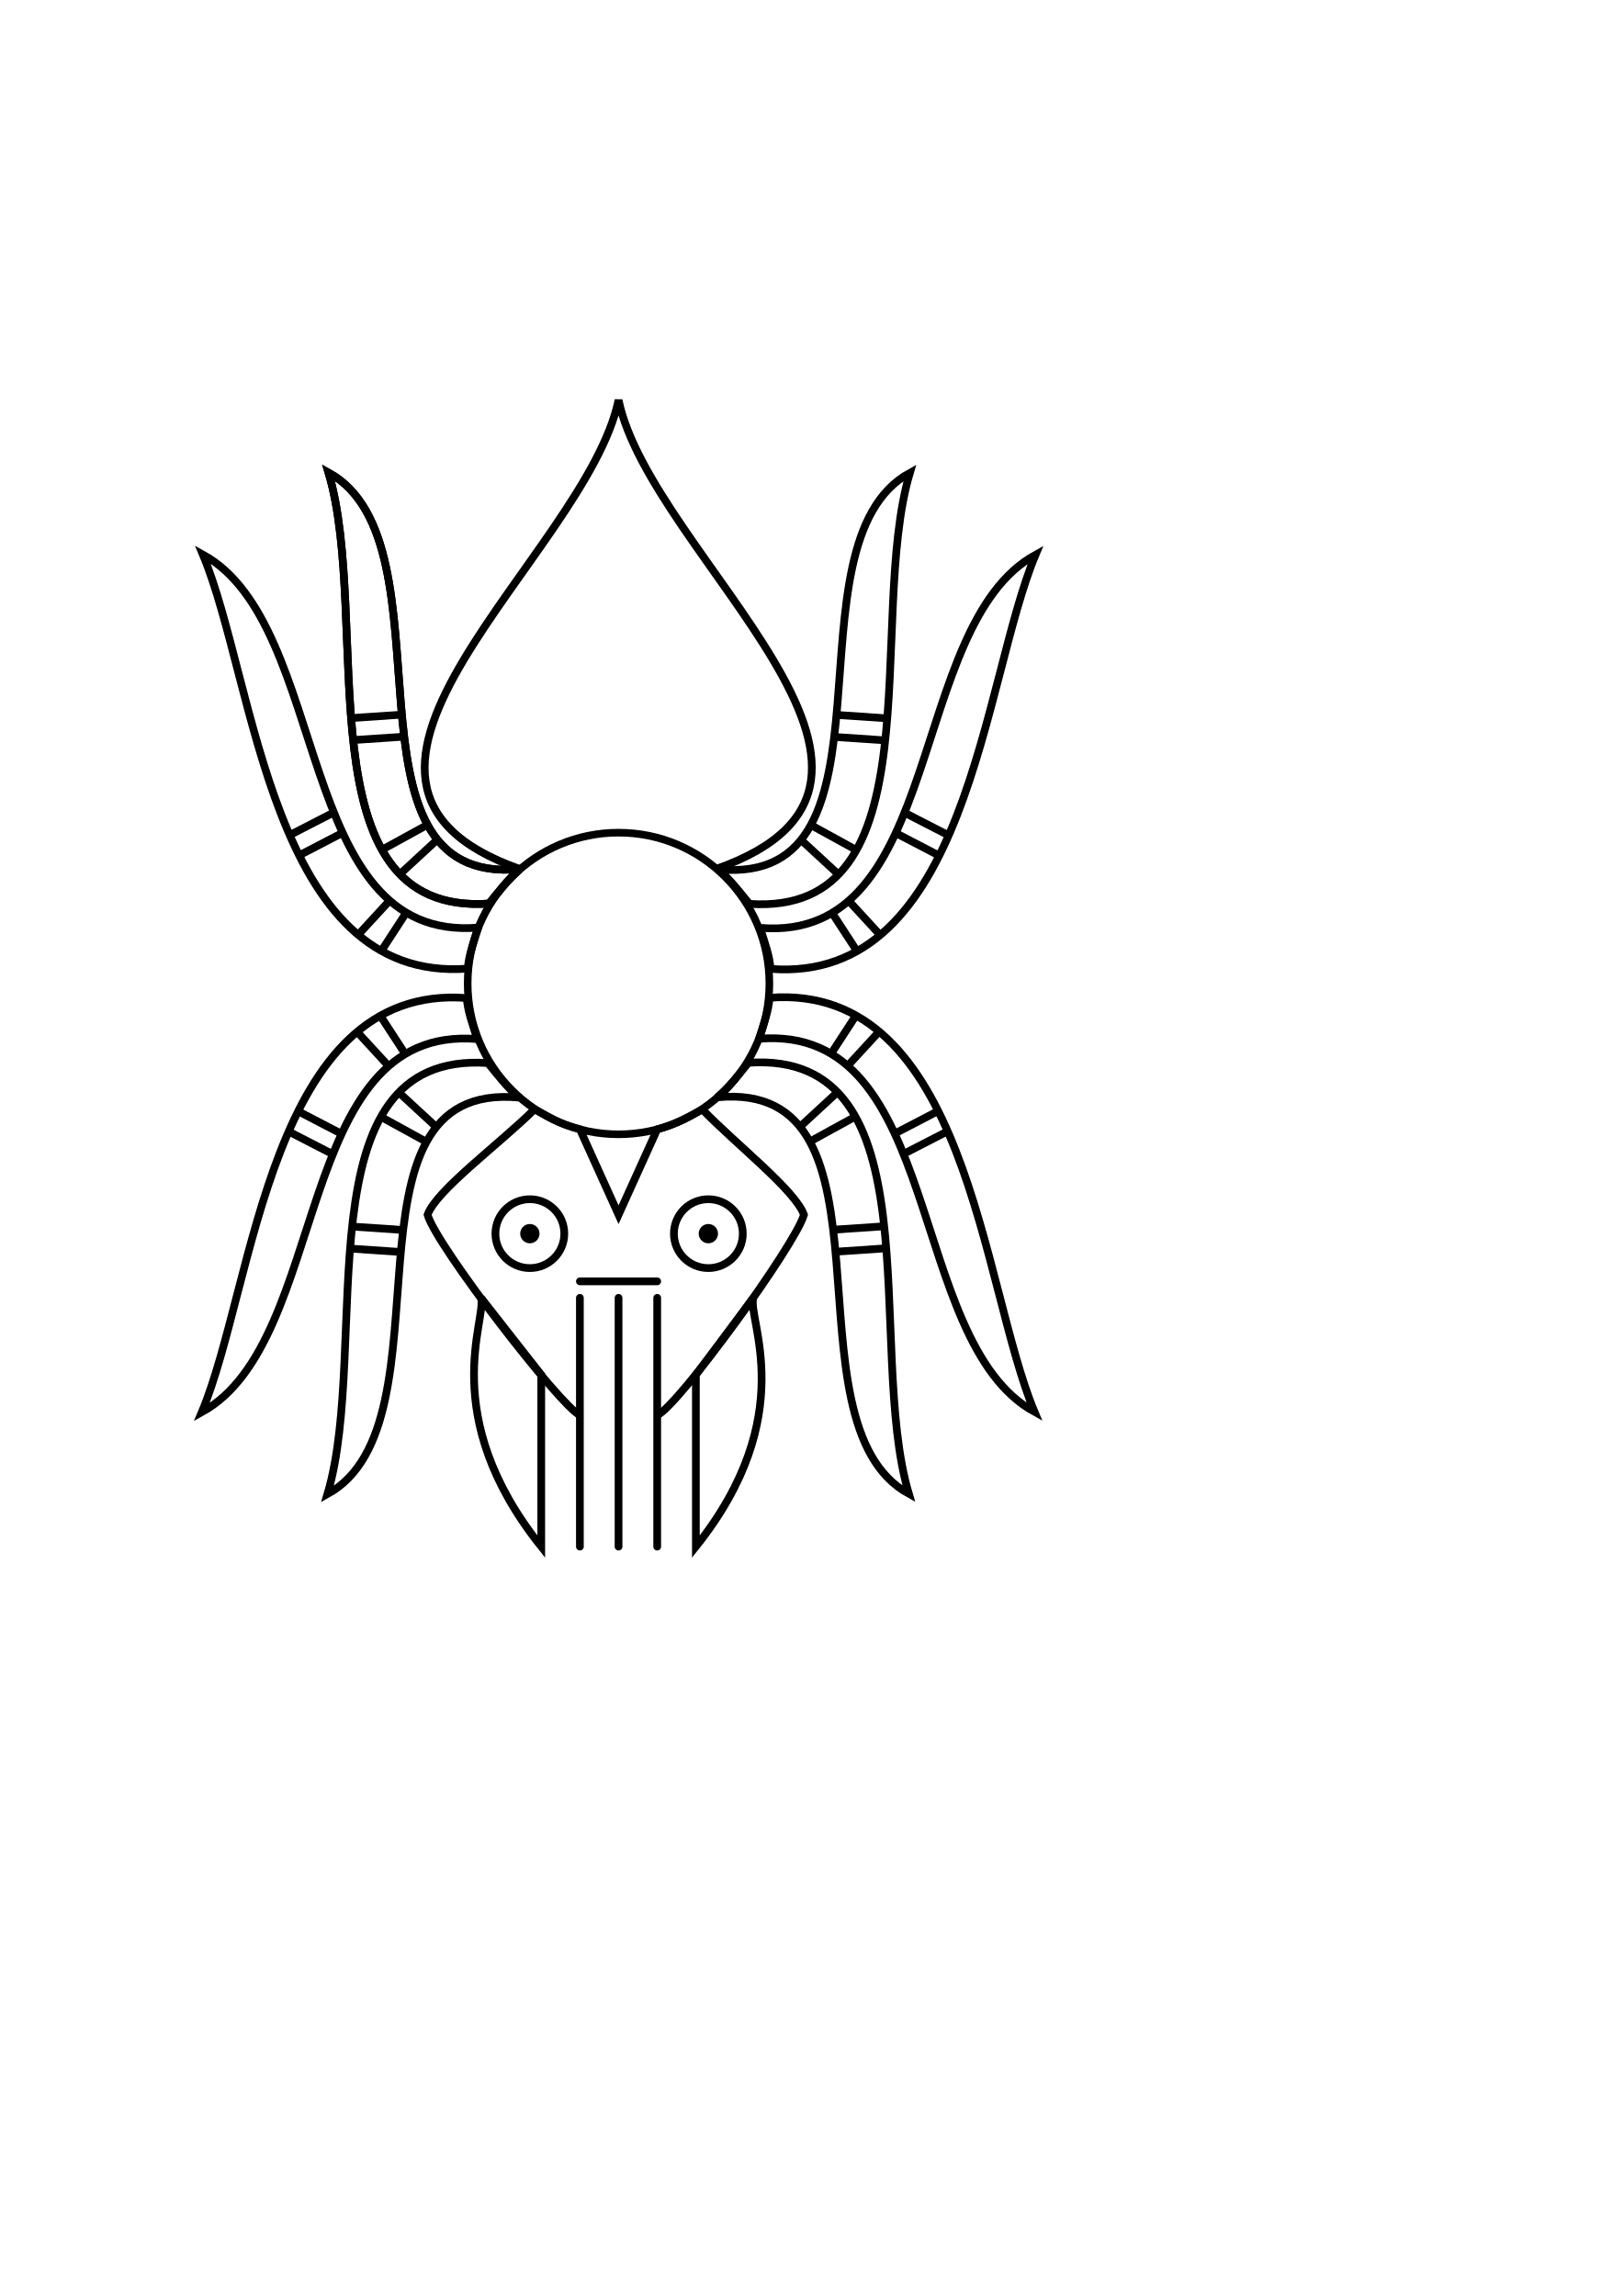
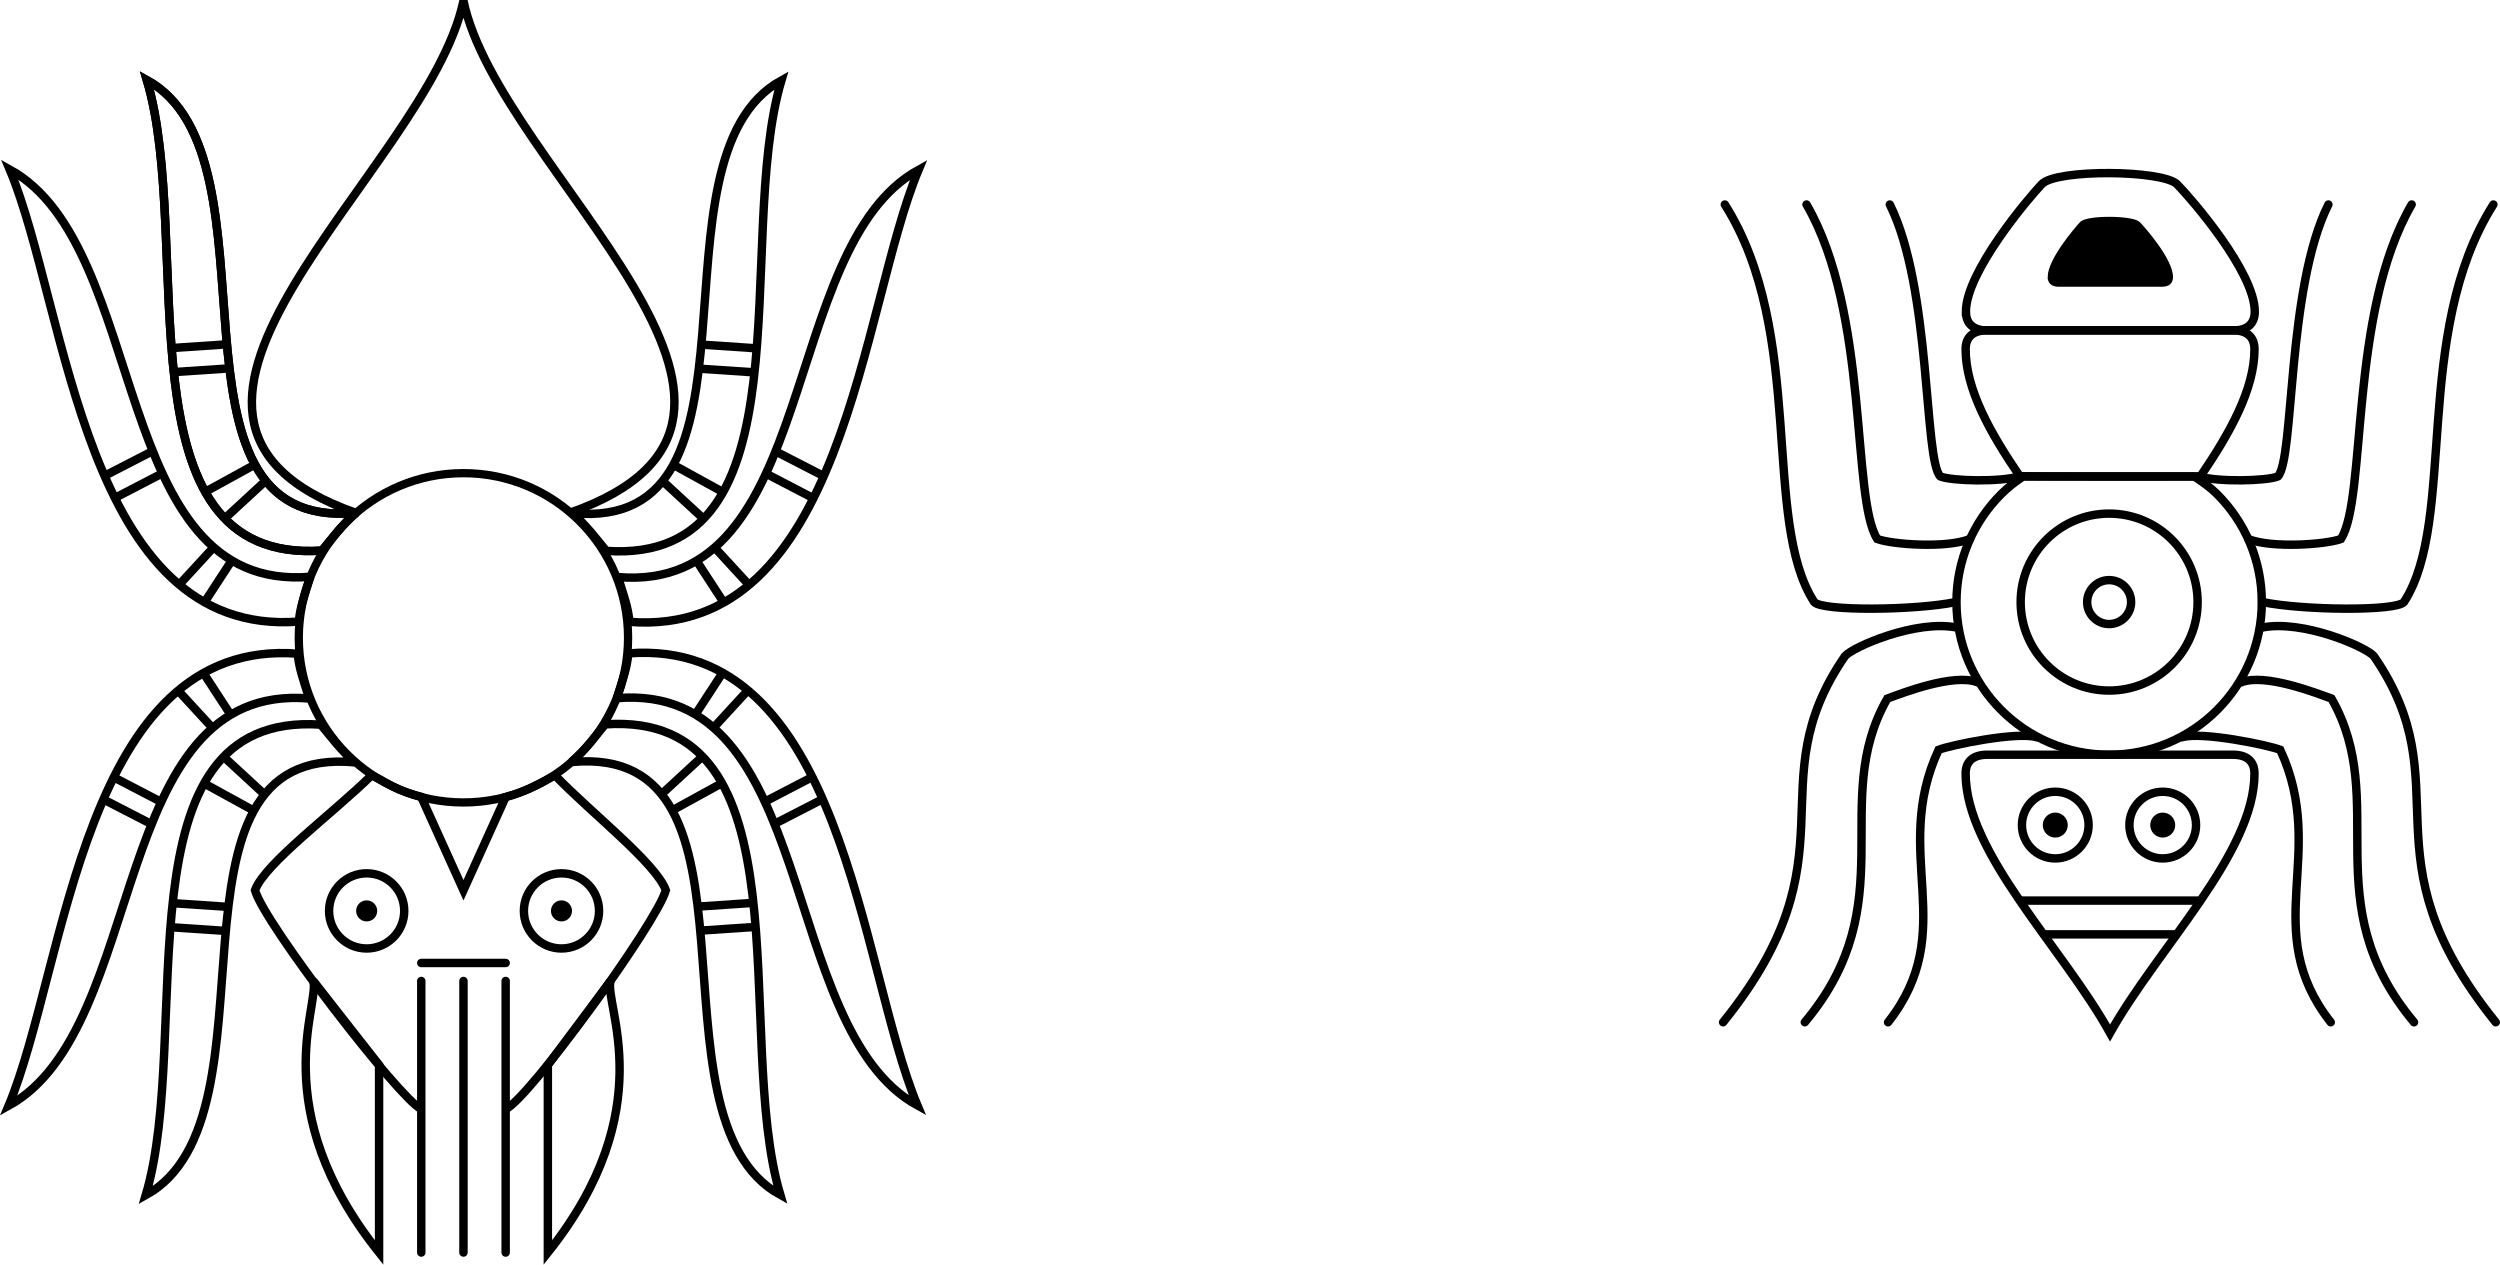
- <svg xmlns="http://www.w3.org/2000/svg" width="210mm" height="297mm" viewBox="0 0 210 297" version="1.1" id="svg8">
+ <svg xmlns="http://www.w3.org/2000/svg" width="296.239mm" height="149.849mm" viewBox="0 0 296.239 149.849" version="1.1" id="svg8">
  <defs id="defs2" />
-   <g id="layer1">
+   <g id="layer1" transform="translate(-25.08155,-51.64197)">
    <circle style="fill:none;fill-opacity:1;fill-rule:nonzero;stroke:#000000;stroke-width:0.981;stroke-linecap:round;stroke-linejoin:miter;stroke-miterlimit:4;stroke-dasharray:none;stroke-dashoffset:0;stroke-opacity:1;paint-order:normal" id="path4485" cx="79.996" cy="127.219" r="19.51" />
-     <path style="fill:none;stroke:#000000;stroke-width:1;stroke-linecap:butt;stroke-linejoin:miter;stroke-opacity:1;stroke-miterlimit:4;stroke-dasharray:none" d="M 67.253,112.418 C 35,101.067 75.751,71.969 80,51.745 c 4.192,20.224 45,49.322 12.577,60.673" id="path4493" />
+     <path style="fill:none;stroke:#000000;stroke-width:1;stroke-linecap:butt;stroke-linejoin:miter;stroke-miterlimit:4;stroke-dasharray:none;stroke-opacity:1" d="M 67.253,112.418 C 35,101.067 75.751,71.969 80,51.745 c 4.192,20.224 45,49.322 12.577,60.673" id="path4493" />
    <path style="fill:none;stroke:#000000;stroke-width:1;stroke-linecap:butt;stroke-linejoin:miter;stroke-miterlimit:4;stroke-dasharray:none;stroke-opacity:1" d="m 67.253,112.418 c -24.769,2.325 -8.038,-42.086 -24.771,-51.294 5.689,19.093 -3.778,57.44 20.753,55.761 1.303,-1.571 2.318,-2.978 4.018,-4.467" id="path4502" />
    <g id="g4561">
      <g id="g4514">
        <path style="fill:none;stroke:#000000;stroke-width:1;stroke-linecap:butt;stroke-linejoin:miter;stroke-miterlimit:4;stroke-dasharray:none;stroke-opacity:1" d="M 51.858,112.949 56.538,108.633" id="path4504" />
        <path id="path4506" d="m 49.639,109.793 5.58,-3.065" style="fill:none;stroke:#000000;stroke-width:1;stroke-linecap:butt;stroke-linejoin:miter;stroke-miterlimit:4;stroke-dasharray:none;stroke-opacity:1" />
        <path id="path4508" d="m 45.797,95.726 6.352,-0.429" style="fill:none;stroke:#000000;stroke-width:1;stroke-linecap:butt;stroke-linejoin:miter;stroke-miterlimit:4;stroke-dasharray:none;stroke-opacity:1" />
        <path style="fill:none;stroke:#000000;stroke-width:1;stroke-linecap:butt;stroke-linejoin:miter;stroke-miterlimit:4;stroke-dasharray:none;stroke-opacity:1" d="m 45.466,92.882 6.352,-0.429" id="path4510" />
        <path id="path4514" d="m 67.253,112.418 c -24.769,2.325 -8.038,-42.086 -24.771,-51.294 5.689,19.093 -3.778,57.44 20.753,55.761 1.303,-1.571 2.318,-2.978 4.018,-4.467" style="fill:none;stroke:#000000;stroke-width:1;stroke-linecap:butt;stroke-linejoin:miter;stroke-miterlimit:4;stroke-dasharray:none;stroke-opacity:1" />
        <path style="fill:none;stroke:#000000;stroke-width:1;stroke-linecap:butt;stroke-linejoin:miter;stroke-miterlimit:4;stroke-dasharray:none;stroke-opacity:1" d="M 61.849,119.987 C 37.874,121.981 42.963,80.929 26.229,71.722 33.109,88.136 35,127.256 60.494,125.297 c 0.162,-1.802 0.648,-3.011 1.356,-5.311" id="path4516" />
        <path id="path4522" d="m 49.306,123.026 3.183,-4.889" style="fill:none;stroke:#000000;stroke-width:1;stroke-linecap:butt;stroke-linejoin:miter;stroke-miterlimit:4;stroke-dasharray:none;stroke-opacity:1" />
        <path style="fill:none;stroke:#000000;stroke-width:1;stroke-linecap:butt;stroke-linejoin:miter;stroke-miterlimit:4;stroke-dasharray:none;stroke-opacity:1" d="m 46.374,120.865 3.99,-4.339" id="path4524" />
        <path style="fill:none;stroke:#000000;stroke-width:1;stroke-linecap:butt;stroke-linejoin:miter;stroke-miterlimit:4;stroke-dasharray:none;stroke-opacity:1" d="m 38.736,110.625 5.244,-2.727" id="path4526" />
        <path id="path4528" d="m 37.496,108.012 5.69,-2.926" style="fill:none;stroke:#000000;stroke-width:1;stroke-linecap:butt;stroke-linejoin:miter;stroke-miterlimit:4;stroke-dasharray:none;stroke-opacity:1" />
      </g>
      <g transform="matrix(-1,0,0,1,160.1612,0.03544048)" id="g4537">
        <path id="path4517" d="M 51.858,112.949 56.538,108.633" style="fill:none;stroke:#000000;stroke-width:1;stroke-linecap:butt;stroke-linejoin:miter;stroke-miterlimit:4;stroke-dasharray:none;stroke-opacity:1" />
        <path style="fill:none;stroke:#000000;stroke-width:1;stroke-linecap:butt;stroke-linejoin:miter;stroke-miterlimit:4;stroke-dasharray:none;stroke-opacity:1" d="m 49.639,109.793 5.58,-3.065" id="path4519" />
        <path style="fill:none;stroke:#000000;stroke-width:1;stroke-linecap:butt;stroke-linejoin:miter;stroke-miterlimit:4;stroke-dasharray:none;stroke-opacity:1" d="m 45.797,95.726 6.352,-0.429" id="path4521" />
        <path id="path4523" d="m 45.466,92.882 6.352,-0.429" style="fill:none;stroke:#000000;stroke-width:1;stroke-linecap:butt;stroke-linejoin:miter;stroke-miterlimit:4;stroke-dasharray:none;stroke-opacity:1" />
        <path style="fill:none;stroke:#000000;stroke-width:1;stroke-linecap:butt;stroke-linejoin:miter;stroke-miterlimit:4;stroke-dasharray:none;stroke-opacity:1" d="m 67.253,112.418 c -24.769,2.325 -8.038,-42.086 -24.771,-51.294 5.689,19.093 -3.778,57.44 20.753,55.761 1.303,-1.571 2.318,-2.978 4.018,-4.467" id="path4525" />
        <path id="path4527" d="M 61.849,119.987 C 37.874,121.981 42.963,80.929 26.229,71.722 33.109,88.136 35,127.256 60.494,125.297 c 0.162,-1.802 0.648,-3.011 1.356,-5.311" style="fill:none;stroke:#000000;stroke-width:1;stroke-linecap:butt;stroke-linejoin:miter;stroke-miterlimit:4;stroke-dasharray:none;stroke-opacity:1" />
        <path style="fill:none;stroke:#000000;stroke-width:1;stroke-linecap:butt;stroke-linejoin:miter;stroke-miterlimit:4;stroke-dasharray:none;stroke-opacity:1" d="m 49.306,123.026 3.183,-4.889" id="path4529" />
        <path id="path4531" d="m 46.374,120.865 3.99,-4.339" style="fill:none;stroke:#000000;stroke-width:1;stroke-linecap:butt;stroke-linejoin:miter;stroke-miterlimit:4;stroke-dasharray:none;stroke-opacity:1" />
        <path id="path4533" d="m 38.736,110.625 5.244,-2.727" style="fill:none;stroke:#000000;stroke-width:1;stroke-linecap:butt;stroke-linejoin:miter;stroke-miterlimit:4;stroke-dasharray:none;stroke-opacity:1" />
        <path style="fill:none;stroke:#000000;stroke-width:1;stroke-linecap:butt;stroke-linejoin:miter;stroke-miterlimit:4;stroke-dasharray:none;stroke-opacity:1" d="m 37.496,108.012 5.69,-2.926" id="path4535" />
      </g>
    </g>
    <g id="g4607" transform="matrix(1,0,0,-1,-0.1322917,254.3959)">
      <g id="g4583">
        <path id="path4563" d="M 51.858,112.949 56.538,108.633" style="fill:none;stroke:#000000;stroke-width:1;stroke-linecap:butt;stroke-linejoin:miter;stroke-miterlimit:4;stroke-dasharray:none;stroke-opacity:1" />
        <path style="fill:none;stroke:#000000;stroke-width:1;stroke-linecap:butt;stroke-linejoin:miter;stroke-miterlimit:4;stroke-dasharray:none;stroke-opacity:1" d="m 49.639,109.793 5.58,-3.065" id="path4565" />
        <path style="fill:none;stroke:#000000;stroke-width:1;stroke-linecap:butt;stroke-linejoin:miter;stroke-miterlimit:4;stroke-dasharray:none;stroke-opacity:1" d="m 45.797,95.726 6.352,-0.429" id="path4567" />
        <path id="path4569" d="m 45.466,92.882 6.352,-0.429" style="fill:none;stroke:#000000;stroke-width:1;stroke-linecap:butt;stroke-linejoin:miter;stroke-miterlimit:4;stroke-dasharray:none;stroke-opacity:1" />
        <path style="fill:none;stroke:#000000;stroke-width:1;stroke-linecap:butt;stroke-linejoin:miter;stroke-miterlimit:4;stroke-dasharray:none;stroke-opacity:1" d="m 67.253,112.418 c -24.769,2.325 -8.038,-42.086 -24.771,-51.294 5.689,19.093 -3.778,57.44 20.753,55.761 1.303,-1.571 2.318,-2.978 4.018,-4.467" id="path4571" />
        <path id="path4573" d="M 61.849,119.987 C 37.874,121.981 42.963,80.929 26.229,71.722 33.109,88.136 35,127.256 60.494,125.297 c 0.162,-1.802 0.648,-3.011 1.356,-5.311" style="fill:none;stroke:#000000;stroke-width:1;stroke-linecap:butt;stroke-linejoin:miter;stroke-miterlimit:4;stroke-dasharray:none;stroke-opacity:1" />
        <path style="fill:none;stroke:#000000;stroke-width:1;stroke-linecap:butt;stroke-linejoin:miter;stroke-miterlimit:4;stroke-dasharray:none;stroke-opacity:1" d="m 49.306,123.026 3.183,-4.889" id="path4575" />
        <path id="path4577" d="m 46.374,120.865 3.99,-4.339" style="fill:none;stroke:#000000;stroke-width:1;stroke-linecap:butt;stroke-linejoin:miter;stroke-miterlimit:4;stroke-dasharray:none;stroke-opacity:1" />
        <path id="path4579" d="m 38.736,110.625 5.244,-2.727" style="fill:none;stroke:#000000;stroke-width:1;stroke-linecap:butt;stroke-linejoin:miter;stroke-miterlimit:4;stroke-dasharray:none;stroke-opacity:1" />
        <path style="fill:none;stroke:#000000;stroke-width:1;stroke-linecap:butt;stroke-linejoin:miter;stroke-miterlimit:4;stroke-dasharray:none;stroke-opacity:1" d="m 37.496,108.012 5.69,-2.926" id="path4581" />
      </g>
      <g id="g4605" transform="matrix(-1,0,0,1,160.1612,0.03544048)">
        <path style="fill:none;stroke:#000000;stroke-width:1;stroke-linecap:butt;stroke-linejoin:miter;stroke-miterlimit:4;stroke-dasharray:none;stroke-opacity:1" d="M 51.858,112.949 56.538,108.633" id="path4585" />
        <path id="path4587" d="m 49.639,109.793 5.58,-3.065" style="fill:none;stroke:#000000;stroke-width:1;stroke-linecap:butt;stroke-linejoin:miter;stroke-miterlimit:4;stroke-dasharray:none;stroke-opacity:1" />
        <path id="path4589" d="m 45.797,95.726 6.352,-0.429" style="fill:none;stroke:#000000;stroke-width:1;stroke-linecap:butt;stroke-linejoin:miter;stroke-miterlimit:4;stroke-dasharray:none;stroke-opacity:1" />
        <path style="fill:none;stroke:#000000;stroke-width:1;stroke-linecap:butt;stroke-linejoin:miter;stroke-miterlimit:4;stroke-dasharray:none;stroke-opacity:1" d="m 45.466,92.882 6.352,-0.429" id="path4591" />
        <path id="path4593" d="m 67.253,112.418 c -24.769,2.325 -8.038,-42.086 -24.771,-51.294 5.689,19.093 -3.778,57.44 20.753,55.761 1.303,-1.571 2.318,-2.978 4.018,-4.467" style="fill:none;stroke:#000000;stroke-width:1;stroke-linecap:butt;stroke-linejoin:miter;stroke-miterlimit:4;stroke-dasharray:none;stroke-opacity:1" />
        <path style="fill:none;stroke:#000000;stroke-width:1;stroke-linecap:butt;stroke-linejoin:miter;stroke-miterlimit:4;stroke-dasharray:none;stroke-opacity:1" d="M 61.849,119.987 C 37.874,121.981 42.963,80.929 26.229,71.722 33.109,88.136 35,127.256 60.494,125.297 c 0.162,-1.802 0.648,-3.011 1.356,-5.311" id="path4595" />
        <path id="path4597" d="m 49.306,123.026 3.183,-4.889" style="fill:none;stroke:#000000;stroke-width:1;stroke-linecap:butt;stroke-linejoin:miter;stroke-miterlimit:4;stroke-dasharray:none;stroke-opacity:1" />
        <path style="fill:none;stroke:#000000;stroke-width:1;stroke-linecap:butt;stroke-linejoin:miter;stroke-miterlimit:4;stroke-dasharray:none;stroke-opacity:1" d="m 46.374,120.865 3.99,-4.339" id="path4599" />
        <path style="fill:none;stroke:#000000;stroke-width:1;stroke-linecap:butt;stroke-linejoin:miter;stroke-miterlimit:4;stroke-dasharray:none;stroke-opacity:1" d="m 38.736,110.625 5.244,-2.727" id="path4601" />
        <path id="path4603" d="m 37.496,108.012 5.69,-2.926" style="fill:none;stroke:#000000;stroke-width:1;stroke-linecap:butt;stroke-linejoin:miter;stroke-miterlimit:4;stroke-dasharray:none;stroke-opacity:1" />
      </g>
    </g>
-     <path style="fill:none;stroke:#000000;stroke-width:1;stroke-linecap:round;stroke-linejoin:miter;stroke-opacity:1;stroke-miterlimit:4;stroke-dasharray:none" d="m 75,167.883 v 32.18" id="path4546" />
-     <path style="fill:none;stroke:#000000;stroke-width:1;stroke-linecap:round;stroke-linejoin:miter;stroke-opacity:1;stroke-miterlimit:4;stroke-dasharray:none" d="m 80,167.883 v 32.18" id="path4550" />
-     <path style="fill:none;stroke:#000000;stroke-width:1;stroke-linecap:round;stroke-linejoin:miter;stroke-opacity:1;stroke-miterlimit:4;stroke-dasharray:none" d="m 85,167.883 v 32.18" id="path4552" />
+     <path style="fill:none;stroke:#000000;stroke-width:1;stroke-linecap:round;stroke-linejoin:miter;stroke-miterlimit:4;stroke-dasharray:none;stroke-opacity:1" d="m 75,167.883 v 32.18" id="path4546" />
+     <path style="fill:none;stroke:#000000;stroke-width:1;stroke-linecap:round;stroke-linejoin:miter;stroke-miterlimit:4;stroke-dasharray:none;stroke-opacity:1" d="m 80,167.883 v 32.18" id="path4550" />
+     <path style="fill:none;stroke:#000000;stroke-width:1;stroke-linecap:round;stroke-linejoin:miter;stroke-miterlimit:4;stroke-dasharray:none;stroke-opacity:1" d="m 85,167.883 v 32.18" id="path4552" />
    <g id="g4562" transform="translate(-6.316927,1.686719)">
      <ellipse ry="4.454" rx="4.454" cy="157.893" cx="74.846" id="path4556" style="fill:none;fill-opacity:1;fill-rule:nonzero;stroke:#000000;stroke-width:1;stroke-linecap:round;stroke-linejoin:miter;stroke-miterlimit:4;stroke-dasharray:none;stroke-dashoffset:0;stroke-opacity:1;paint-order:normal" />
      <ellipse style="fill:#000000;fill-opacity:1;fill-rule:nonzero;stroke:#000000;stroke-width:0.252;stroke-linecap:round;stroke-linejoin:miter;stroke-miterlimit:4;stroke-dasharray:none;stroke-dashoffset:0;stroke-opacity:1;paint-order:normal" id="ellipse4558" cx="74.846" cy="157.893" rx="1.123" ry="1.123" />
    </g>
    <path style="fill:none;stroke:#000000;stroke-width:1;stroke-linecap:butt;stroke-linejoin:miter;stroke-miterlimit:4;stroke-dasharray:none;stroke-opacity:1" d="m 75,183.064 c -2.515,-1.144 -18.578,-21.927 -19.702,-25.929 1.139,-3.168 9.219,-9.09 13.828,-13.634 2.041,1.02 2.883,1.775 5.874,2.58 L 80,157.135 85,146.088 c 2.259,-0.605 3.81,-1.487 5.844,-2.571 4.379,4.539 11.979,10.426 13.137,13.618 -1.158,4.002 -16.309,24.794 -18.981,25.929" id="path4566" />
    <g transform="translate(16.76797,1.686719)" id="g4572">
      <ellipse style="fill:none;fill-opacity:1;fill-rule:nonzero;stroke:#000000;stroke-width:1;stroke-linecap:round;stroke-linejoin:miter;stroke-miterlimit:4;stroke-dasharray:none;stroke-dashoffset:0;stroke-opacity:1;paint-order:normal" id="ellipse4568" cx="74.846" cy="157.893" rx="4.454" ry="4.454" />
      <ellipse ry="1.123" rx="1.123" cy="157.893" cx="74.846" id="ellipse4570" style="fill:#000000;fill-opacity:1;fill-rule:nonzero;stroke:#000000;stroke-width:0.252;stroke-linecap:round;stroke-linejoin:miter;stroke-miterlimit:4;stroke-dasharray:none;stroke-dashoffset:0;stroke-opacity:1;paint-order:normal" />
    </g>
-     <path style="fill:none;stroke:#000000;stroke-width:1;stroke-linecap:round;stroke-linejoin:miter;stroke-opacity:1;stroke-miterlimit:4;stroke-dasharray:none" d="m 75,165.75 h 10" id="path4582" />
+     <path style="fill:none;stroke:#000000;stroke-width:1;stroke-linecap:round;stroke-linejoin:miter;stroke-miterlimit:4;stroke-dasharray:none;stroke-opacity:1" d="m 75,165.75 h 10" id="path4582" />
    <path style="fill:none;stroke:#000000;stroke-width:1;stroke-linecap:butt;stroke-linejoin:miter;stroke-miterlimit:4;stroke-dasharray:none;stroke-opacity:1" d="m 62.207,167.883 c 0.812,2.756 -5.785,15.18 7.793,32.18 v -22.225 z" id="path4570" />
    <path id="path4572" d="M 97.429,167.883 C 96.617,170.639 103.578,183.064 90,200.063 v -22.225 z" style="fill:none;stroke:#000000;stroke-width:1;stroke-linecap:butt;stroke-linejoin:miter;stroke-miterlimit:4;stroke-dasharray:none;stroke-opacity:1" />
+     <path style="fill:none;fill-opacity:1;fill-rule:nonzero;stroke:#000000;stroke-width:1;stroke-linecap:round;stroke-linejoin:miter;stroke-miterlimit:4;stroke-dasharray:none;stroke-dashoffset:0;stroke-opacity:1;paint-order:normal" d="m 293.095,122.986 c 0,9.991 -8.099,18.09 -18.09,18.09 -9.991,0 -18.09,-8.099 -18.09,-18.09 0,-4.995 2.025,-9.518 5.298,-12.792 0.818,-0.818 1.633,-1.445 2.595,-2.095 2.315,0 17.244,0 20.287,0 0.962,0.65 1.882,1.277 2.701,2.095 3.274,3.274 5.298,7.796 5.298,12.792 z" id="circle4565" />
+     <circle style="fill:none;fill-opacity:1;fill-rule:nonzero;stroke:#000000;stroke-width:1;stroke-linecap:round;stroke-linejoin:miter;stroke-miterlimit:4;stroke-dasharray:none;stroke-dashoffset:0;stroke-opacity:1;paint-order:normal" id="circle4567" cx="275.005" cy="122.986" r="2.604" />
+     <circle r="10.484" cy="122.986" cx="275.005" id="circle4569" style="fill:none;fill-opacity:1;fill-rule:nonzero;stroke:#000000;stroke-width:1;stroke-linecap:round;stroke-linejoin:miter;stroke-miterlimit:4;stroke-dasharray:none;stroke-dashoffset:0;stroke-opacity:1;paint-order:normal" />
+     <path style="fill:none;stroke:#000000;stroke-width:1;stroke-linecap:butt;stroke-linejoin:miter;stroke-miterlimit:4;stroke-dasharray:none;stroke-opacity:1" d="m 258,143.309 c 0,-1.419 0.852,-2.235 2.567,-2.235 h 29.093 c 1.69,0 2.567,0.796 2.567,2.235 1e-5,9.428 -11.395,20.55 -17.114,30.734 C 269.409,163.798 258,152.734 258,143.309 Z" id="path4555" />
+     <path style="fill:none;stroke:#000000;stroke-width:1;stroke-linecap:butt;stroke-linejoin:miter;stroke-miterlimit:4;stroke-dasharray:none;stroke-opacity:1" d="M 264.418,158.358 H 285.618" id="path4568" />
+     <path style="fill:none;stroke:#000000;stroke-width:1;stroke-linecap:butt;stroke-linejoin:miter;stroke-miterlimit:4;stroke-dasharray:none;stroke-opacity:1" d="m 267.328,162.36 h 15.643" id="path4574" />
+     <circle r="0.981" cy="149.411" cx="268.622" id="circle4576" style="fill:#000000;fill-opacity:1;fill-rule:nonzero;stroke:#000000;stroke-width:1;stroke-linecap:round;stroke-linejoin:miter;stroke-miterlimit:4;stroke-dasharray:none;stroke-dashoffset:0;stroke-opacity:1;paint-order:normal" />
+     <circle style="fill:none;fill-opacity:1;fill-rule:nonzero;stroke:#000000;stroke-width:1;stroke-linecap:round;stroke-linejoin:miter;stroke-miterlimit:4;stroke-dasharray:none;stroke-dashoffset:0;stroke-opacity:1;paint-order:normal" id="circle4578" cx="268.622" cy="149.411" r="3.95" />
+     <circle style="fill:#000000;fill-opacity:1;fill-rule:nonzero;stroke:#000000;stroke-width:1;stroke-linecap:round;stroke-linejoin:miter;stroke-miterlimit:4;stroke-dasharray:none;stroke-dashoffset:0;stroke-opacity:1;paint-order:normal" id="circle4580" cx="281.355" cy="149.411" r="0.981" />
+     <circle r="3.95" cy="149.411" cx="281.355" id="circle4582" style="fill:none;fill-opacity:1;fill-rule:nonzero;stroke:#000000;stroke-width:1;stroke-linecap:round;stroke-linejoin:miter;stroke-miterlimit:4;stroke-dasharray:none;stroke-dashoffset:0;stroke-opacity:1;paint-order:normal" />
+     <path id="path4586" d="m 258,93.018 c 0,-1.419 0.852,-2.235 2.567,-2.235 h 29.093 c 1.69,0 2.567,0.796 2.567,2.235 1e-5,4.714 -2.849,9.851 -6.412,15.084 -5.463,0.009 -18.395,0.009 -21.397,-0.024 C 260.852,102.853 258,97.731 258,93.018 Z" style="fill:none;stroke:#000000;stroke-width:1;stroke-linecap:butt;stroke-linejoin:miter;stroke-miterlimit:4;stroke-dasharray:none;stroke-opacity:1" />
+     <path style="fill:none;stroke:#000000;stroke-width:1;stroke-linecap:butt;stroke-linejoin:miter;stroke-miterlimit:4;stroke-dasharray:none;stroke-opacity:1" d="m 258.035,88.567 c 0,1.419 0.852,2.235 2.567,2.235 h 29.093 c 1.69,0 2.567,-0.796 2.567,-2.235 0,-4.714 -7.534,-13.39 -9.199,-15.084 -1.674,-1.703 -14.316,-1.837 -16.039,-0.023 -1.558,1.641 -8.99,10.394 -8.99,15.107 z" id="path4594" />
+     <path style="fill:none;stroke:#000000;stroke-width:1;stroke-linecap:round;stroke-linejoin:miter;stroke-miterlimit:4;stroke-dasharray:none;stroke-opacity:1" d="m 264.418,108.078 c -2.344,0.709 -8.086,0.562 -9.418,0.021 -1.963,-2.034 -1.043,-22.325 -5.985,-32.224" id="path4620" />
+     <path style="fill:none;stroke:#000000;stroke-width:1;stroke-linecap:round;stroke-linejoin:miter;stroke-miterlimit:4;stroke-dasharray:none;stroke-opacity:1" d="m 258.51,115.512 c -2.783,1.123 -9.191,0.655 -10.98,0 -3.085,-4.775 -0.912,-26.776 -8.384,-39.638" id="path4622" />
+     <path style="fill:none;stroke:#000000;stroke-width:1;stroke-linecap:round;stroke-linejoin:miter;stroke-miterlimit:4;stroke-dasharray:none;stroke-opacity:1" d="m 256.826,122.984 c -4.842,0.994 -15.842,1.093 -16.768,0 -6.285,-9.676 -0.935,-31.827 -10.594,-47.11" id="path4624" />
+     <path id="path4626" d="m 285.582,108.078 c 2.344,0.709 8.086,0.562 9.418,0.021 1.963,-2.034 1.043,-22.325 5.985,-32.224" style="fill:none;stroke:#000000;stroke-width:1;stroke-linecap:round;stroke-linejoin:miter;stroke-miterlimit:4;stroke-dasharray:none;stroke-opacity:1" />
+     <path id="path4628" d="m 291.49,115.512 c 2.783,1.123 9.191,0.655 10.98,0 3.085,-4.775 0.912,-26.776 8.384,-39.638" style="fill:none;stroke:#000000;stroke-width:1;stroke-linecap:round;stroke-linejoin:miter;stroke-miterlimit:4;stroke-dasharray:none;stroke-opacity:1" />
+     <path id="path4630" d="m 293.174,122.984 c 4.842,0.994 15.842,1.093 16.768,0 6.285,-9.676 0.935,-31.827 10.594,-47.11" style="fill:none;stroke:#000000;stroke-width:1;stroke-linecap:round;stroke-linejoin:miter;stroke-miterlimit:4;stroke-dasharray:none;stroke-opacity:1" />
+     <path style="fill:none;stroke:#000000;stroke-width:1;stroke-linecap:round;stroke-linejoin:miter;stroke-miterlimit:4;stroke-dasharray:none;stroke-opacity:1" d="m 283.653,139.004 c 2.344,-0.709 10.296,0.948 11.628,1.489 5.704,12.324 -2.605,21.354 5.985,32.282" id="path4632" />
+     <path style="fill:none;stroke:#000000;stroke-width:1;stroke-linecap:round;stroke-linejoin:miter;stroke-miterlimit:4;stroke-dasharray:none;stroke-opacity:1" d="m 290.648,132.502 c 2.783,-1.123 8.916,1.263 10.705,1.918 7.014,12.259 -2.087,24.183 9.781,38.355" id="path4634" />
+     <path style="fill:none;stroke:#000000;stroke-width:1;stroke-linecap:round;stroke-linejoin:miter;stroke-miterlimit:4;stroke-dasharray:none;stroke-opacity:1" d="m 293.092,126.013 c 4.842,-0.994 12.361,2.289 13.286,3.382 10.588,15.383 -1.582,23.515 14.438,43.38" id="path4636" />
+     <path id="path4646" d="m 266.423,139.004 c -2.344,-0.709 -10.296,0.948 -11.628,1.489 -5.704,12.324 2.605,21.354 -5.985,32.282" style="fill:none;stroke:#000000;stroke-width:1;stroke-linecap:round;stroke-linejoin:miter;stroke-miterlimit:4;stroke-dasharray:none;stroke-opacity:1" />
+     <path id="path4648" d="m 259.427,132.502 c -2.783,-1.123 -8.916,1.263 -10.705,1.918 -7.014,12.259 2.087,24.183 -9.781,38.355" style="fill:none;stroke:#000000;stroke-width:1;stroke-linecap:round;stroke-linejoin:miter;stroke-miterlimit:4;stroke-dasharray:none;stroke-opacity:1" />
+     <path id="path4650" d="m 256.984,126.013 c -4.842,-0.994 -12.361,2.289 -13.286,3.382 -10.588,15.383 1.582,23.515 -14.438,43.38" style="fill:none;stroke:#000000;stroke-width:1;stroke-linecap:round;stroke-linejoin:miter;stroke-miterlimit:4;stroke-dasharray:none;stroke-opacity:1" />
+     <path id="path4652" d="m 267.932,84.467 c 0,0.598 0.359,0.943 1.082,0.943 h 12.268 c 0.712,0 1.082,-0.335 1.082,-0.943 0,-1.988 -3.177,-5.646 -3.879,-6.36 -0.706,-0.718 -6.037,-0.775 -6.763,-0.01 -0.657,0.692 -3.791,4.383 -3.791,6.37 z" style="fill:#000000;fill-opacity:1;stroke:#000000;stroke-width:0.422;stroke-linecap:butt;stroke-linejoin:miter;stroke-miterlimit:4;stroke-dasharray:none;stroke-opacity:1" />
  </g>
</svg>
